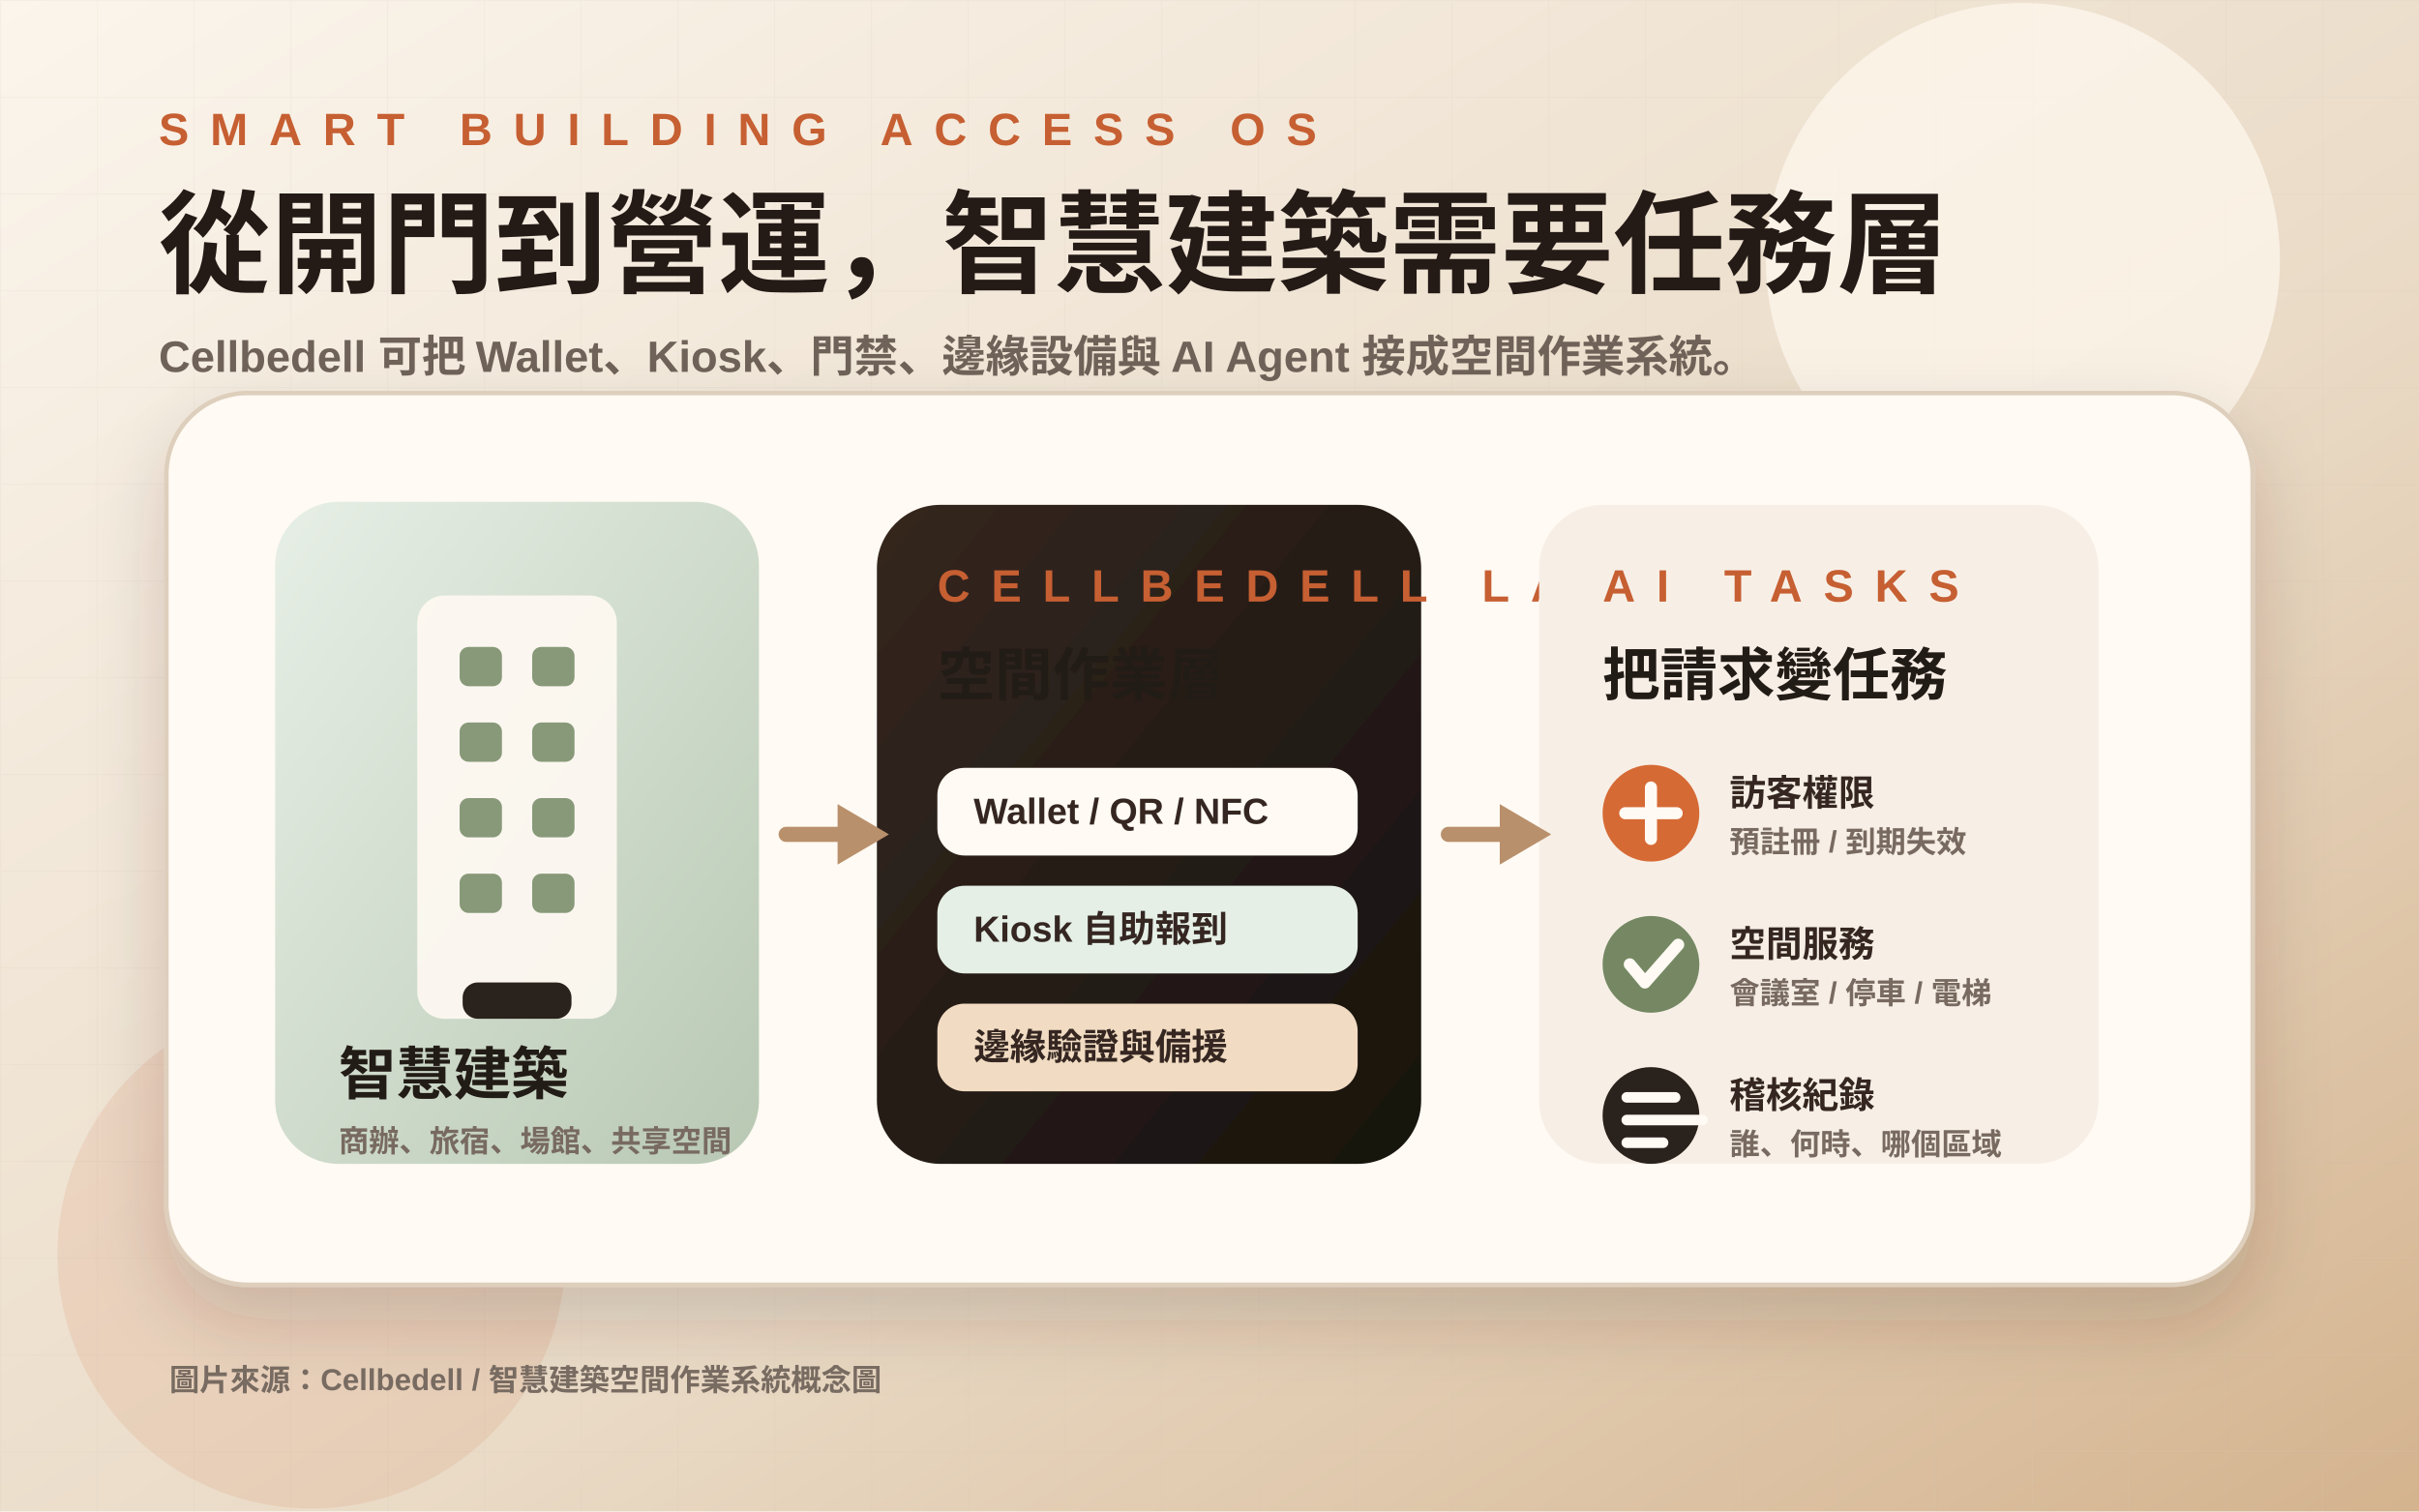
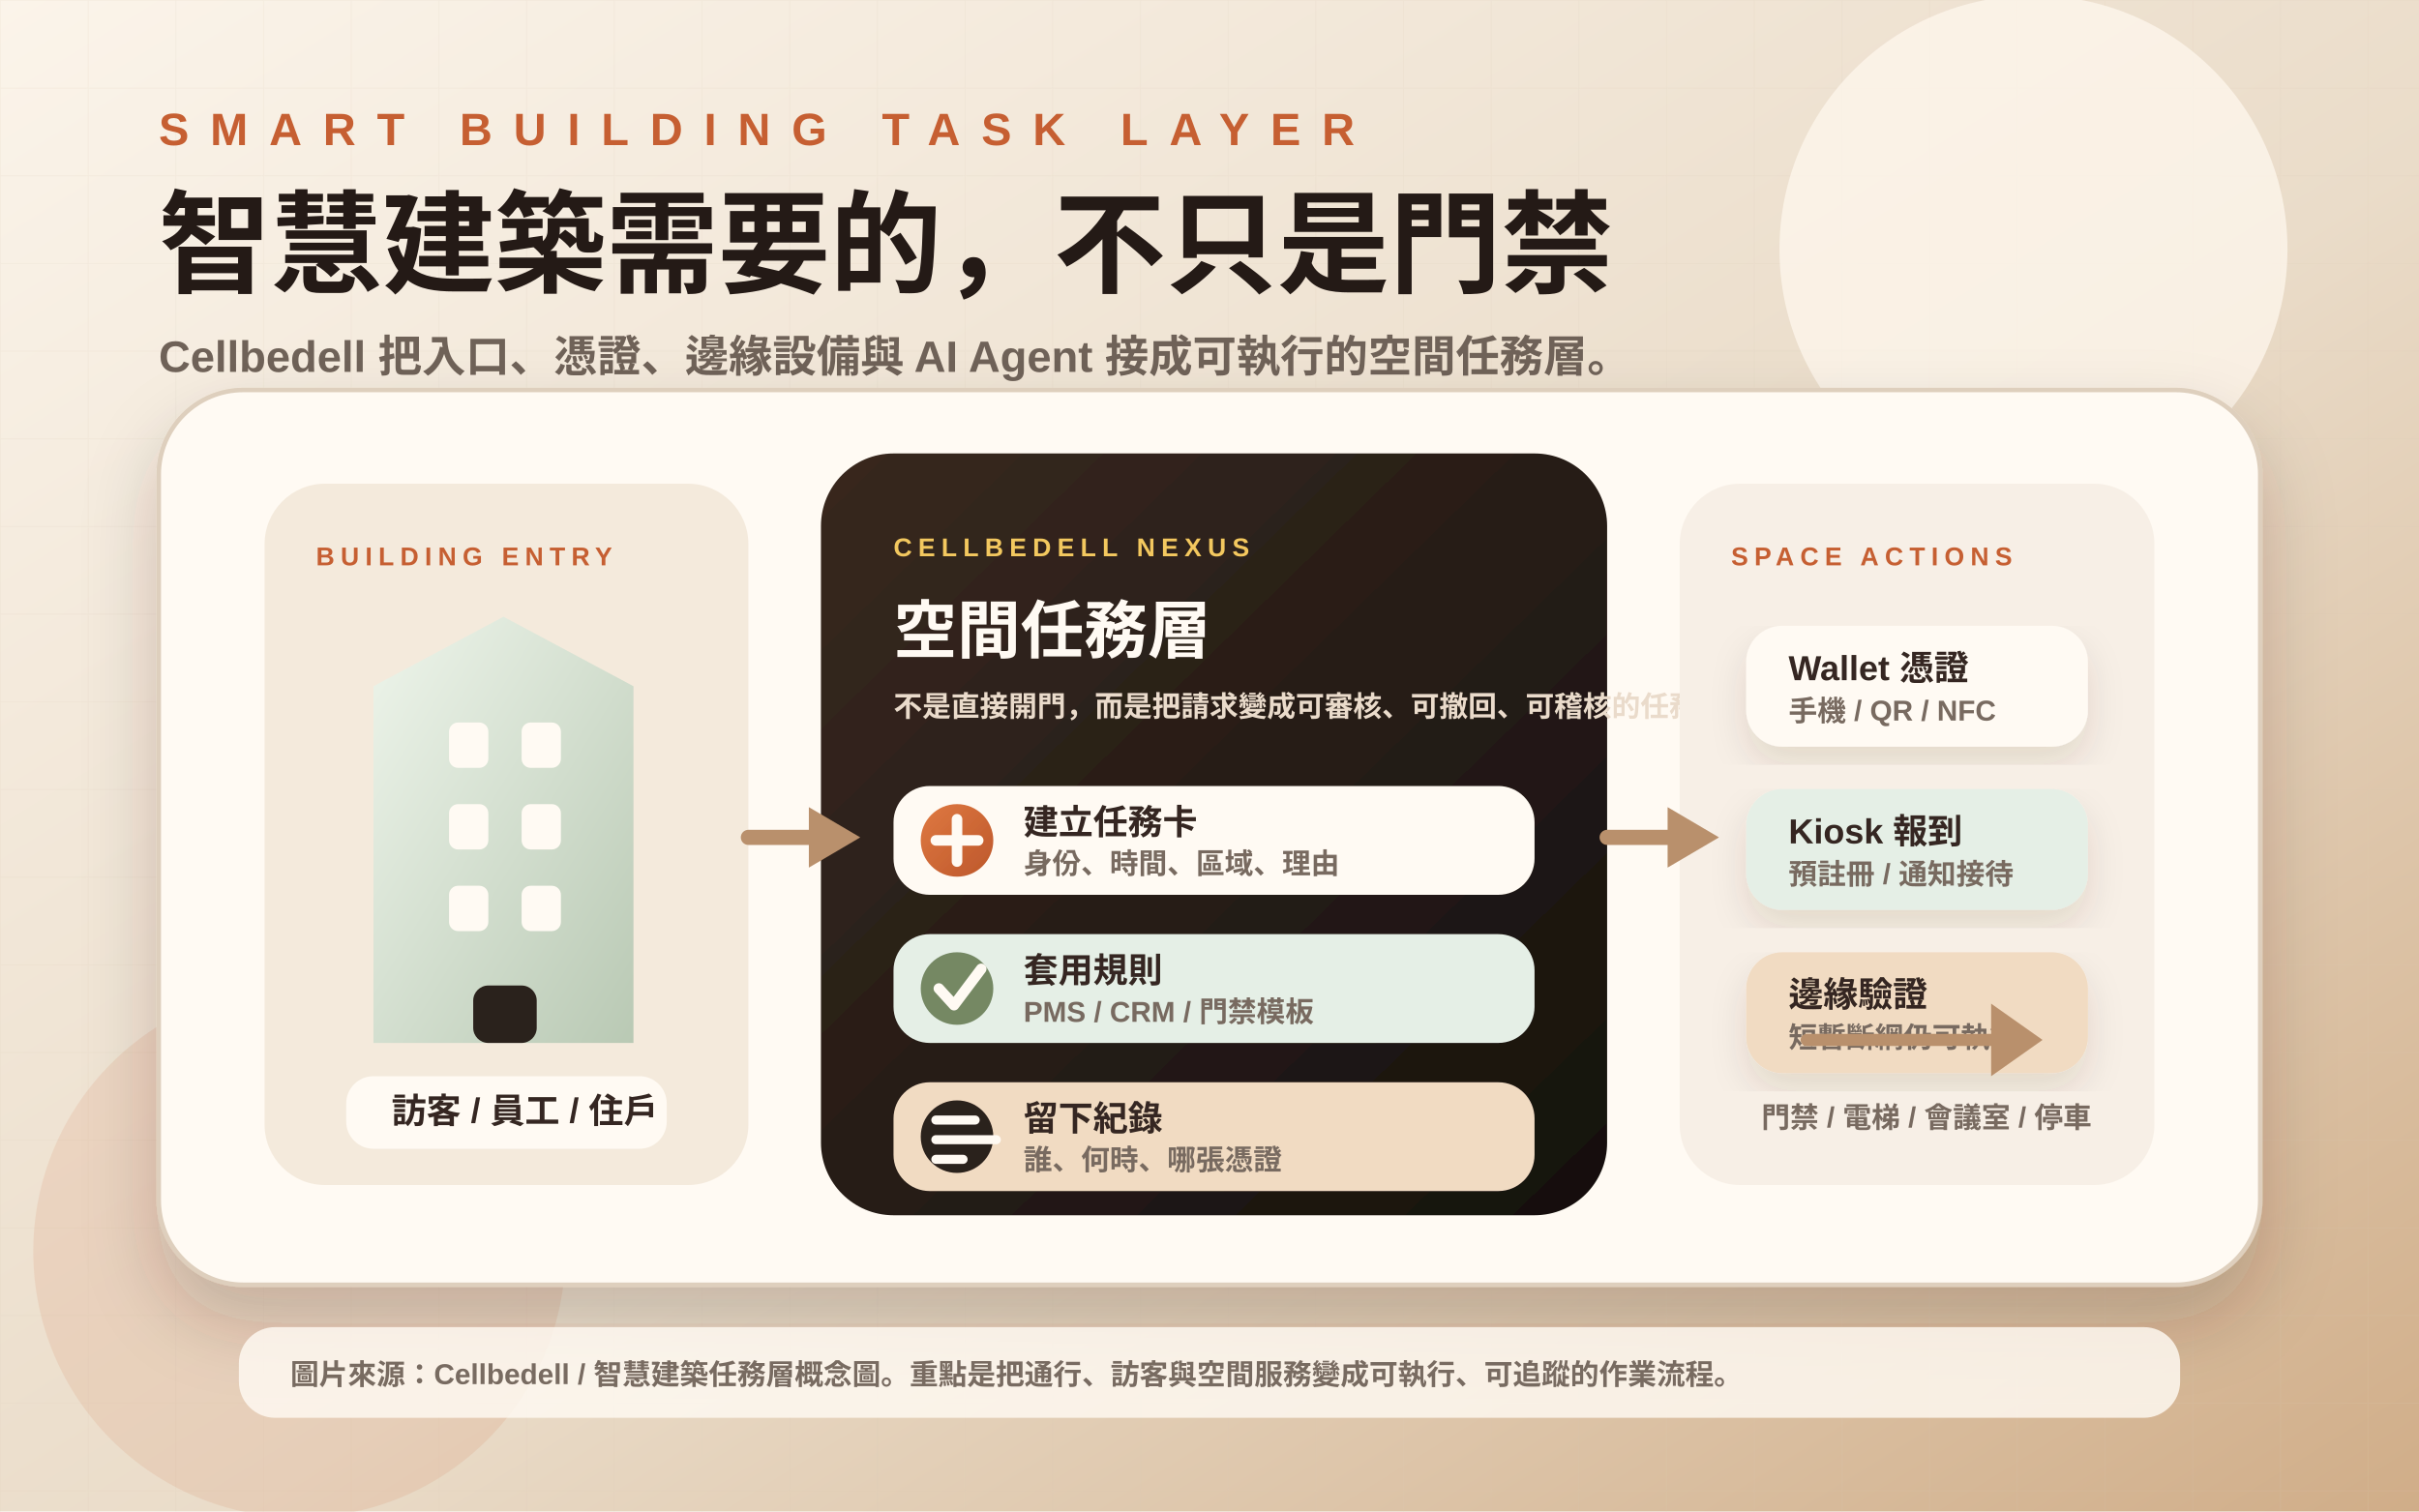
<svg xmlns="http://www.w3.org/2000/svg" width="1600" height="1000" viewBox="0 0 1600 1000" role="img" aria-labelledby="title desc">
  <defs>
    <linearGradient id="bg" x1="0" y1="0" x2="1" y2="1">
-       <stop offset="0" stop-color="#fbf5ec" />
-       <stop offset="0.58" stop-color="#eadbc7" />
-       <stop offset="1" stop-color="#d4b38e" />
+       <stop offset="0" stop-color="#fbf4ea" />
+       <stop offset="0.55" stop-color="#eadcc9" />
+       <stop offset="1" stop-color="#d0ad88" />
    </linearGradient>
-     <linearGradient id="tower" x1="0" y1="0" x2="1" y2="1">
-       <stop offset="0" stop-color="#e7efe6" />
-       <stop offset="1" stop-color="#b8c8b3" />
+     <linearGradient id="panel" x1="0" y1="0" x2="1" y2="1">
+       <stop offset="0" stop-color="#382920" />
+       <stop offset="1" stop-color="#15100d" />
    </linearGradient>
-     <linearGradient id="dark" x1="0" y1="0" x2="1" y2="1">
-       <stop offset="0" stop-color="#35271f" />
-       <stop offset="1" stop-color="#17110e" />
+     <linearGradient id="glass" x1="0" y1="0" x2="1" y2="1">
+       <stop offset="0" stop-color="#eef5eb" />
+       <stop offset="1" stop-color="#b9c9b4" />
    </linearGradient>
-     <filter id="shadow" x="-20%" y="-20%" width="140%" height="140%">
-       <feDropShadow dx="0" dy="22" stdDeviation="24" flood-color="#3f2a20" flood-opacity="0.18" />
+     <linearGradient id="orange" x1="0" y1="0" x2="1" y2="1">
+       <stop offset="0" stop-color="#df7941" />
+       <stop offset="1" stop-color="#bd572b" />
+     </linearGradient>
+     <filter id="shadow" x="-25%" y="-25%" width="150%" height="150%">
+       <feDropShadow dx="0" dy="24" stdDeviation="24" flood-color="#3b271e" flood-opacity="0.2" />
    </filter>
-     <pattern id="grid" width="64" height="64" patternUnits="userSpaceOnUse">
-       <path d="M64 0H0V64" fill="none" stroke="#d5c6b5" stroke-width="1.3" opacity="0.42" />
+     <filter id="soft" x="-15%" y="-15%" width="130%" height="130%">
+       <feDropShadow dx="0" dy="12" stdDeviation="12" flood-color="#4c3529" flood-opacity="0.12" />
+     </filter>
+     <pattern id="grid" width="58" height="58" patternUnits="userSpaceOnUse">
+       <path d="M58 0H0V58" fill="none" stroke="#d7c8b5" stroke-width="1.2" opacity="0.45" />
    </pattern>
    <style>
      .k{font-family:Arial,sans-serif;font-size:30px;letter-spacing:14px;fill:#c65f32;font-weight:800}
      .title{font-family:Georgia,serif;font-size:74px;fill:#241a16;font-weight:800}
      .dek{font-family:Arial,sans-serif;font-size:29px;fill:#6f6258;font-weight:650}
      .h{font-family:Georgia,serif;font-size:38px;fill:#241a16;font-weight:800}
-       .p{font-family:Arial,sans-serif;font-size:24px;fill:#342821;font-weight:800}
-       .small{font-family:Arial,sans-serif;font-size:20px;fill:#786b61;font-weight:650}
-       .white{fill:#fffaf3}
+       .hlight{font-family:Georgia,serif;font-size:42px;fill:#fffaf3;font-weight:800}
+       .p{font-family:Arial,sans-serif;font-size:23px;fill:#342821;font-weight:800}
+       .plight{font-family:Arial,sans-serif;font-size:23px;fill:#fffaf3;font-weight:800}
+       .small{font-family:Arial,sans-serif;font-size:19px;fill:#786b61;font-weight:650}
+       .smallLight{font-family:Arial,sans-serif;font-size:19px;fill:#eadbcb;font-weight:650}
+       .micro{font-family:Arial,sans-serif;font-size:17px;letter-spacing:4px;font-weight:800}
    </style>
  </defs>
  <rect width="1600" height="1000" fill="url(#bg)" />
-   <rect width="1600" height="1000" fill="url(#grid)" opacity="0.35" />
-   <circle cx="1338" cy="172" r="170" fill="#fff8ef" opacity="0.72" />
-   <circle cx="206" cy="830" r="168" fill="#c65f32" opacity="0.11" />
+   <rect width="1600" height="1000" fill="url(#grid)" opacity="0.33" />
+   <circle cx="1345" cy="165" r="168" fill="#fff8ef" opacity="0.72" />
+   <circle cx="198" cy="828" r="176" fill="#c65f32" opacity="0.11" />
  <g transform="translate(105 96)">
-     <text class="k" y="0">SMART BUILDING ACCESS OS</text>
-     <text class="title" y="92">從開門到營運，智慧建築需要任務層</text>
-     <text class="dek" y="150">Cellbedell 可把 Wallet、Kiosk、門禁、邊緣設備與 AI Agent 接成空間作業系統。</text>
+     <text class="k" y="0">SMART BUILDING TASK LAYER</text>
+     <text class="title" y="92">智慧建築需要的，不只是門禁</text>
+     <text class="dek" y="150">Cellbedell 把入口、憑證、邊緣設備與 AI Agent 接成可執行的空間任務層。</text>
  </g>
-   <g transform="translate(110 260)" filter="url(#shadow)">
-     <rect width="1380" height="590" rx="54" fill="#fffaf3" stroke="#decfbd" stroke-width="3" />
-     <g transform="translate(72 72)">
-       <rect width="320" height="438" rx="42" fill="url(#tower)" />
-       <rect x="94" y="62" width="132" height="280" rx="18" fill="#fffaf3" opacity="0.9" />
-       <g fill="#748864" opacity="0.85">
-         <rect x="122" y="96" width="28" height="26" rx="6" />
-         <rect x="170" y="96" width="28" height="26" rx="6" />
-         <rect x="122" y="146" width="28" height="26" rx="6" />
-         <rect x="170" y="146" width="28" height="26" rx="6" />
-         <rect x="122" y="196" width="28" height="26" rx="6" />
-         <rect x="170" y="196" width="28" height="26" rx="6" />
-         <rect x="122" y="246" width="28" height="26" rx="6" />
-         <rect x="170" y="246" width="28" height="26" rx="6" />
+   <g transform="translate(105 258)" filter="url(#shadow)">
+     <rect width="1390" height="592" rx="56" fill="#fffaf3" stroke="#decfbd" stroke-width="3" />
+     <g transform="translate(70 62)">
+       <rect width="320" height="464" rx="40" fill="#f4eadc" />
+       <text class="micro" x="34" y="54" fill="#c65f32">BUILDING ENTRY</text>
+       <g transform="translate(72 88)">
+         <path d="M86 0L172 46v236H0V46z" fill="url(#glass)" />
+         <rect x="50" y="70" width="26" height="30" rx="6" fill="#fffaf3" />
+         <rect x="98" y="70" width="26" height="30" rx="6" fill="#fffaf3" />
+         <rect x="50" y="124" width="26" height="30" rx="6" fill="#fffaf3" />
+         <rect x="98" y="124" width="26" height="30" rx="6" fill="#fffaf3" />
+         <rect x="50" y="178" width="26" height="30" rx="6" fill="#fffaf3" />
+         <rect x="98" y="178" width="26" height="30" rx="6" fill="#fffaf3" />
+         <rect x="66" y="244" width="42" height="38" rx="10" fill="#2b201b" />
      </g>
-       <rect x="124" y="318" width="72" height="24" rx="10" fill="#2b201b" />
-       <text class="h" x="42" y="392">智慧建築</text>
-       <text class="small" x="42" y="430">商辦、旅宿、場館、共享空間</text>
+       <rect x="54" y="392" width="212" height="48" rx="18" fill="#fffaf3" />
+       <text class="p" x="84" y="423">訪客 / 員工 / 住戶</text>
    </g>
-     <g transform="translate(470 74)">
-       <rect width="360" height="436" rx="42" fill="url(#dark)" />
-       <text class="k" x="40" y="64" font-size="24">CELLBEDELL LAYER</text>
-       <text class="h" x="40" y="126" fill="#fffaf3">空間作業層</text>
-       <g transform="translate(40 174)">
-         <rect width="278" height="58" rx="18" fill="#fffaf3" />
-         <text class="p" x="24" y="37">Wallet / QR / NFC</text>
-         <rect y="78" width="278" height="58" rx="18" fill="#e5efe6" />
-         <text class="p" x="24" y="115">Kiosk 自助報到</text>
-         <rect y="156" width="278" height="58" rx="18" fill="#f1dbc2" />
-         <text class="p" x="24" y="193">邊緣驗證與備援</text>
+     <g transform="translate(438 42)">
+       <rect width="520" height="504" rx="48" fill="url(#panel)" />
+       <text class="micro" x="48" y="68" fill="#f3c85e">CELLBEDELL NEXUS</text>
+       <text class="hlight" x="48" y="132">空間任務層</text>
+       <text class="smallLight" x="48" y="174">不是直接開門，而是把請求變成可審核、可撤回、可稽核的任務。</text>
+       <g transform="translate(48 220)">
+         <rect width="424" height="72" rx="24" fill="#fffaf3" />
+         <circle cx="42" cy="36" r="24" fill="url(#orange)" />
+         <path d="M42 22v28M28 36h28" stroke="#fffaf3" stroke-width="7" stroke-linecap="round" />
+         <text class="p" x="86" y="32">建立任務卡</text>
+         <text class="small" x="86" y="58">身份、時間、區域、理由</text>
+         <rect y="98" width="424" height="72" rx="24" fill="#e5efe6" />
+         <circle cx="42" cy="134" r="24" fill="#748864" />
+         <path d="M30 134l10 11 18-24" fill="none" stroke="#fffaf3" stroke-width="7" stroke-linecap="round" stroke-linejoin="round" />
+         <text class="p" x="86" y="130">套用規則</text>
+         <text class="small" x="86" y="156">PMS / CRM / 門禁模板</text>
+         <rect y="196" width="424" height="72" rx="24" fill="#f1dbc2" />
+         <circle cx="42" cy="232" r="24" fill="#2b201b" />
+         <path d="M28 221h26M28 234h40M28 247h18" stroke="#fffaf3" stroke-width="6" stroke-linecap="round" />
+         <text class="p" x="86" y="228">留下紀錄</text>
+         <text class="small" x="86" y="254">誰、何時、哪張憑證</text>
      </g>
    </g>
-     <g transform="translate(908 74)">
-       <rect width="370" height="436" rx="42" fill="#f7efe6" />
-       <text class="k" x="42" y="64" font-size="24">AI TASKS</text>
-       <text class="h" x="42" y="126">把請求變任務</text>
-       <g transform="translate(42 172)">
-         <circle cx="32" cy="32" r="32" fill="#d66a34" />
-         <path d="M32 15v34M15 32h34" stroke="#fffaf3" stroke-width="8" stroke-linecap="round" />
-         <text class="p" x="84" y="27">訪客權限</text>
-         <text class="small" x="84" y="58">預註冊 / 到期失效</text>
-         <circle cx="32" cy="132" r="32" fill="#748864" />
-         <path d="M18 132l10 12 22-25" fill="none" stroke="#fffaf3" stroke-width="8" stroke-linecap="round" stroke-linejoin="round" />
-         <text class="p" x="84" y="127">空間服務</text>
-         <text class="small" x="84" y="158">會議室 / 停車 / 電梯</text>
-         <circle cx="32" cy="232" r="32" fill="#2b201b" />
-         <path d="M16 220h32M16 235h50M16 250h24" stroke="#fffaf3" stroke-width="7" stroke-linecap="round" />
-         <text class="p" x="84" y="227">稽核紀錄</text>
-         <text class="small" x="84" y="258">誰、何時、哪個區域</text>
+     <g transform="translate(1006 62)">
+       <rect width="314" height="464" rx="40" fill="#f7efe6" />
+       <text class="micro" x="34" y="54" fill="#c65f32">SPACE ACTIONS</text>
+       <g transform="translate(44 94)">
+         <rect width="226" height="80" rx="24" fill="#fffaf3" filter="url(#soft)" />
+         <text class="p" x="28" y="36">Wallet 憑證</text>
+         <text class="small" x="28" y="63">手機 / QR / NFC</text>
+         <rect y="108" width="226" height="80" rx="24" fill="#e5efe6" filter="url(#soft)" />
+         <text class="p" x="28" y="144">Kiosk 報到</text>
+         <text class="small" x="28" y="171">預註冊 / 通知接待</text>
+         <rect y="216" width="226" height="80" rx="24" fill="#f1dbc2" filter="url(#soft)" />
+         <text class="p" x="28" y="252">邊緣驗證</text>
+         <text class="small" x="28" y="279">短暫斷網仍可執行</text>
      </g>
+       <path d="M84 368h146" stroke="#b9906c" stroke-width="8" stroke-linecap="round" />
+       <path d="M206 344l34 24-34 24" fill="#b9906c" />
+       <text class="small" x="54" y="426">門禁 / 電梯 / 會議室 / 停車</text>
    </g>
-     <path d="M410 292h42" stroke="#b9906c" stroke-width="10" stroke-linecap="round" />
-     <path d="M444 272l34 20-34 20" fill="#b9906c" />
-     <path d="M848 292h42" stroke="#b9906c" stroke-width="10" stroke-linecap="round" />
-     <path d="M882 272l34 20-34 20" fill="#b9906c" />
+     <path d="M390 296h48" stroke="#b9906c" stroke-width="10" stroke-linecap="round" />
+     <path d="M430 276l34 20-34 20" fill="#b9906c" />
+     <path d="M958 296h48" stroke="#b9906c" stroke-width="10" stroke-linecap="round" />
+     <path d="M998 276l34 20-34 20" fill="#b9906c" />
  </g>
-   <text class="small" x="112" y="920">圖片來源：Cellbedell / 智慧建築空間作業系統概念圖</text>
+   <g transform="translate(158 878)">
+     <rect width="1284" height="60" rx="24" fill="#fffaf3" opacity="0.82" />
+     <text class="small" x="34" y="38">圖片來源：Cellbedell / 智慧建築任務層概念圖。重點是把通行、訪客與空間服務變成可執行、可追蹤的作業流程。</text>
+   </g>
</svg>
